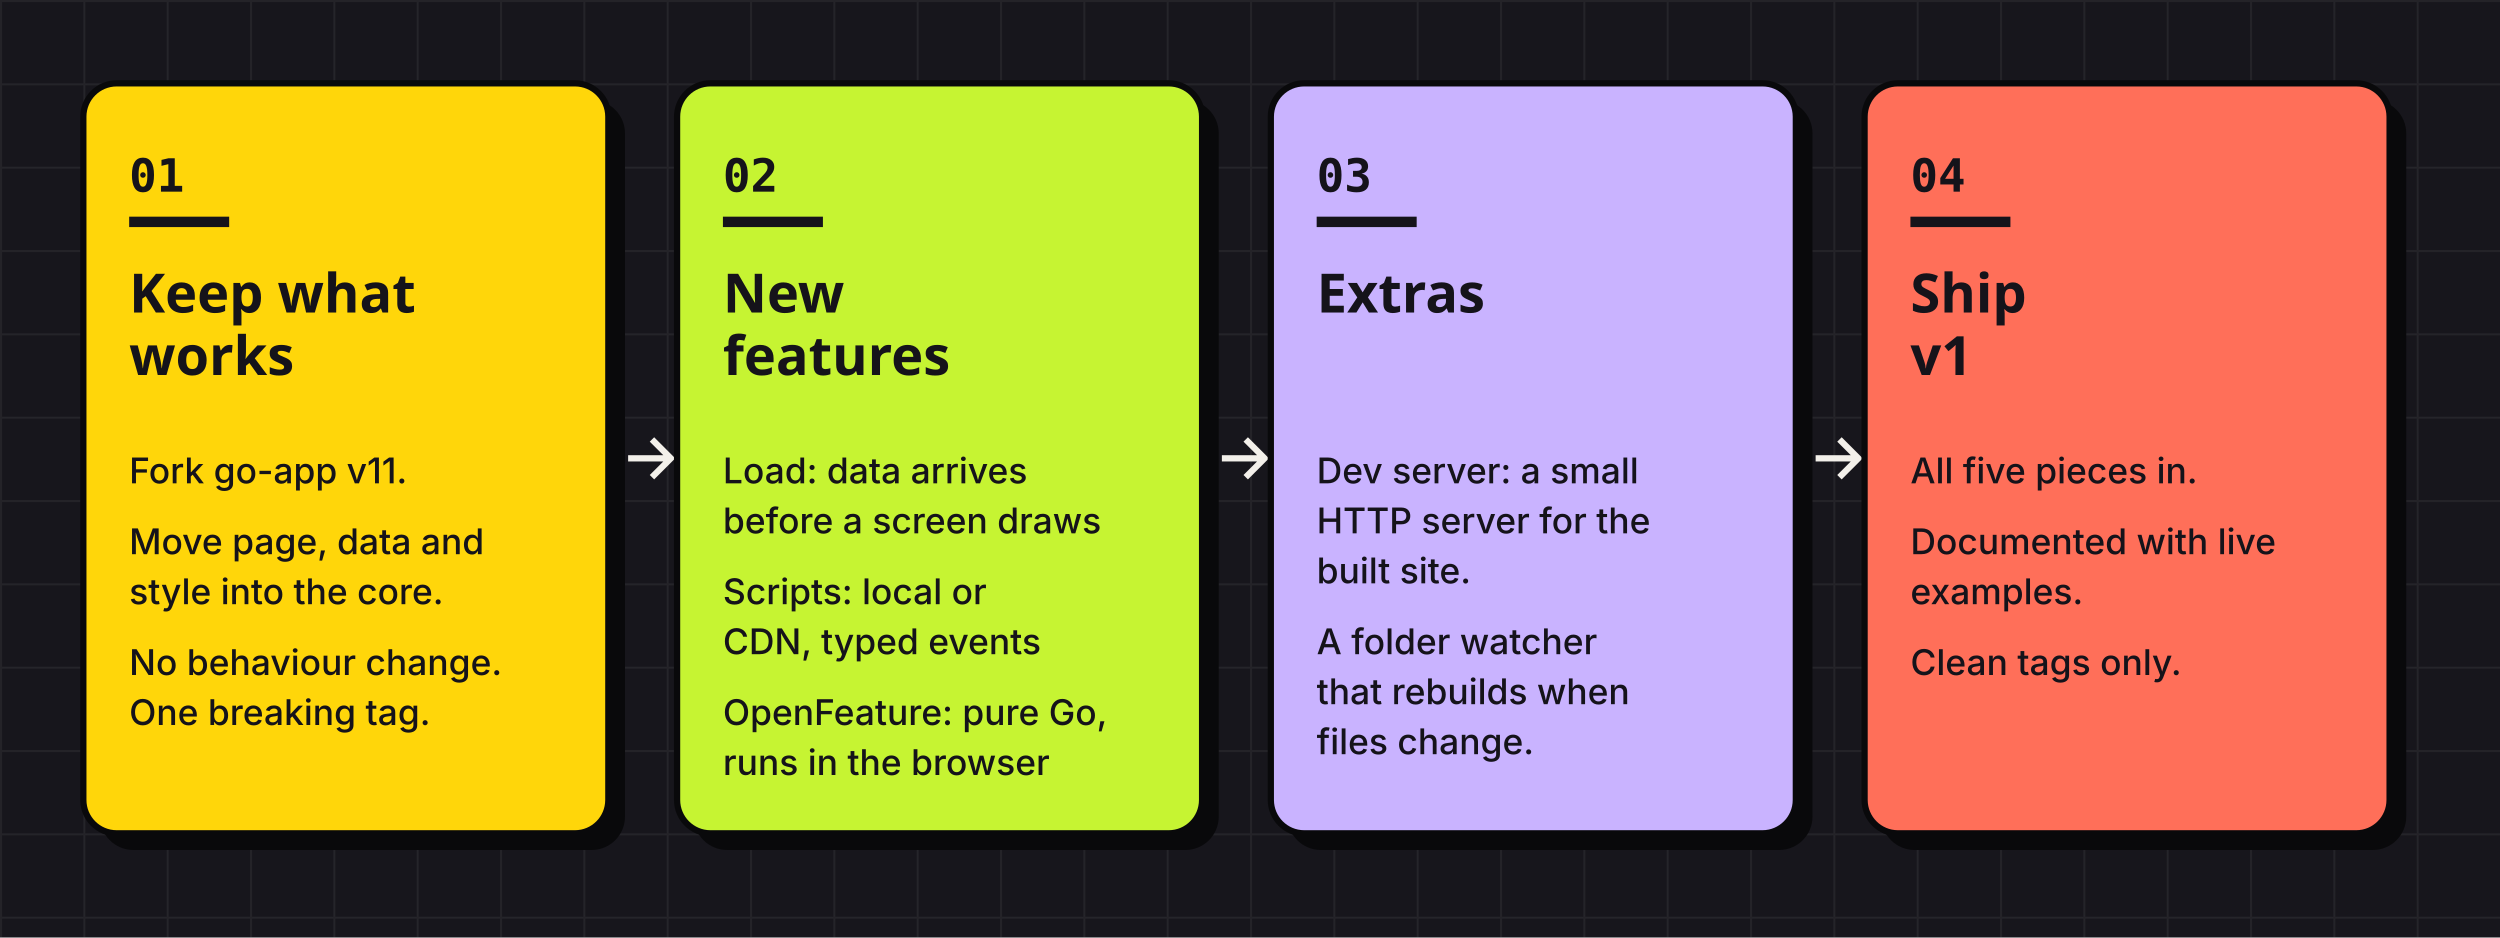
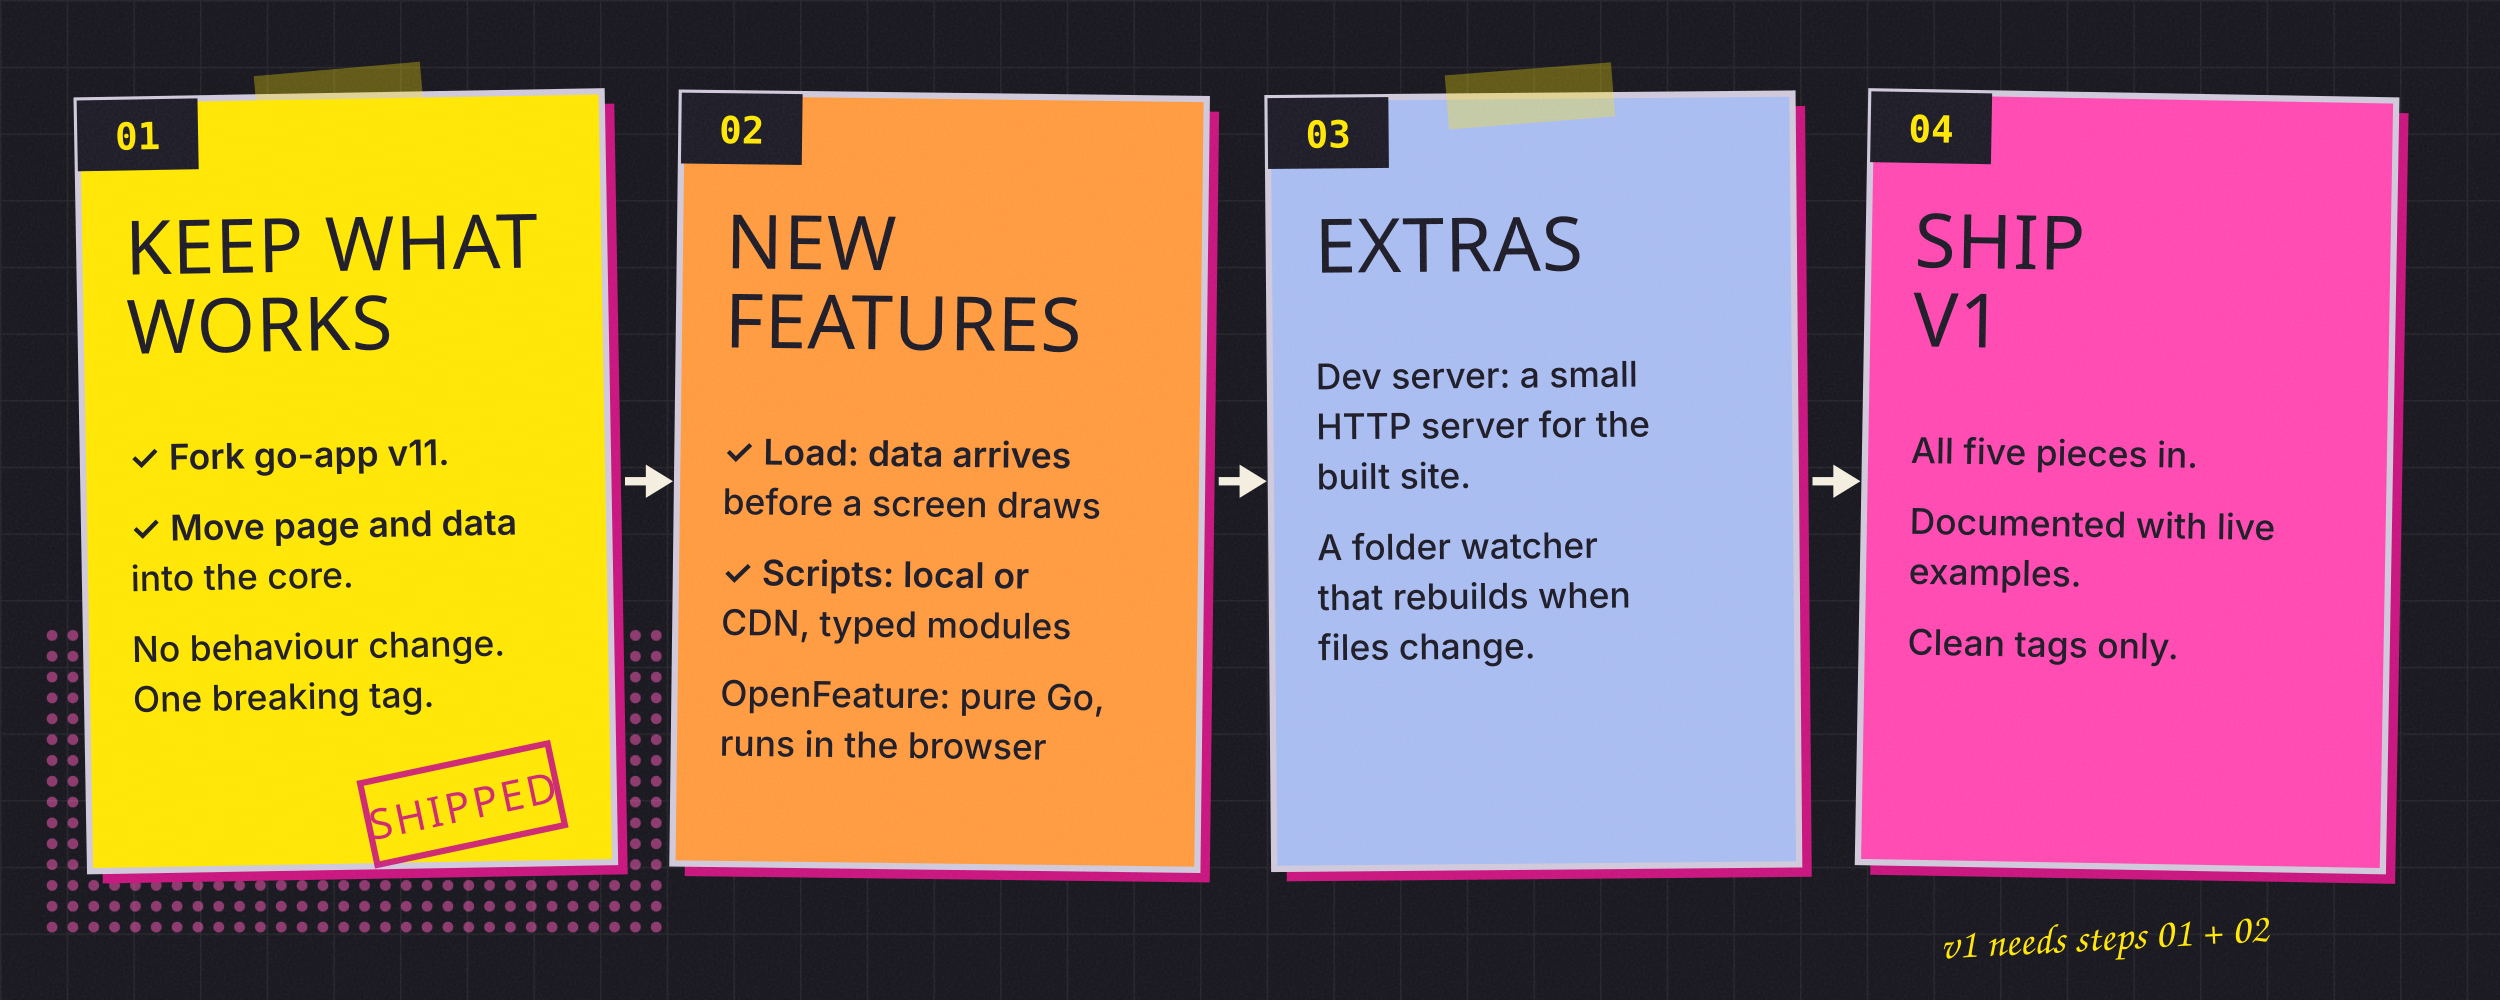
- <svg xmlns="http://www.w3.org/2000/svg" viewBox="0 0 1200 450" width="1200" height="450" role="img" aria-label="WebGo roadmap to v1: keep what works, new features, extras, ship v1">
+ <svg xmlns="http://www.w3.org/2000/svg" viewBox="0 0 1200 480" width="1200" height="480" role="img" aria-label="WebGo roadmap to v1: keep what works, new features, extras, ship v1">
  <defs>
-     <pattern id="g" width="40" height="40" patternUnits="userSpaceOnUse">
-       <path d="M40 0H0V40" fill="none" stroke="rgba(243,240,234,0.06)" stroke-width="2" />
+     <filter id="grain" x="0" y="0" width="100%" height="100%">
+       <feTurbulence type="fractalNoise" baseFrequency=".85" numOctaves="3" stitchTiles="stitch" />
+       <feColorMatrix values="0 0 0 0 .1 0 0 0 0 .1 0 0 0 0 .15 0 0 0 .55 0" />
+     </filter>
+     <pattern id="dots" width="10" height="10" patternUnits="userSpaceOnUse">
+       <circle cx="5" cy="5" r="2.6" fill="#FF48B0" />
+     </pattern>
+     <pattern id="bluedots" width="10" height="10" patternUnits="userSpaceOnUse">
+       <circle cx="5" cy="5" r="2.2" fill="#8FAAFF" fill-opacity=".35" />
+     </pattern>
+     <pattern id="grid" width="32" height="32" patternUnits="userSpaceOnUse">
+       <path d="M32 0H0V32" fill="none" stroke="rgba(244,238,223,0.06)" stroke-width="1.5" />
    </pattern>
  </defs>
-   <rect width="1200" height="450" fill="#17161C" />
-   <rect width="1200" height="450" fill="url(#g)" />
-   <g>
-     <rect x="48" y="48" width="252" height="360" rx="16" fill="#09090B" />
-     <rect x="40" y="40" width="252" height="360" rx="16" fill="#FFD60A" stroke="#09090B" stroke-width="3" />
+   <rect width="1200" height="480" fill="#16151B" />
+   <rect width="1200" height="480" fill="url(#grid)" />
+   <rect x="20" y="300" width="300" height="150" fill="url(#dots)" opacity=".5" style="mix-blend-mode:screen" />
+   <g transform="rotate(-1 166 231)">
+     <rect x="46" y="52" width="252" height="370" fill="#C8127C" />
+     <rect x="40" y="46" width="252" height="370" fill="#FFE600" stroke="#CFC8DA" stroke-width="3" />
+     <g transform="rotate(-4 166 46)">
+       <rect x="126" y="33" width="80" height="26" fill="rgba(255,230,0,0.32)" />
+     </g>
+     <rect x="40" y="46" width="58" height="34" fill="#1B1A24" />
+     <text x="69" y="70" font-family="'Space Mono',ui-monospace,SFMono-Regular,Menlo,Consolas,monospace" font-size="18" font-weight="700" fill="#FFE600" text-anchor="middle">01</text>
+     <text x="62" y="130" font-family="Anton,Impact,'Arial Narrow Bold','Arial Narrow',sans-serif" font-size="36" font-weight="400" fill="#1B1A24" text-anchor="start" letter-spacing="0.5">KEEP WHAT</text>
+     <text x="62" y="168" font-family="Anton,Impact,'Arial Narrow Bold','Arial Narrow',sans-serif" font-size="36" font-weight="400" fill="#1B1A24" text-anchor="start" letter-spacing="0.5">WORKS</text>
+     <text x="62" y="224" font-family="'Work Sans',ui-sans-serif,system-ui,-apple-system,'Segoe UI',sans-serif" font-size="17" font-weight="600" fill="#1B1A24" text-anchor="start">✓ Fork go-app v11.</text>
+     <text x="62" y="258" font-family="'Work Sans',ui-sans-serif,system-ui,-apple-system,'Segoe UI',sans-serif" font-size="17" font-weight="600" fill="#1B1A24" text-anchor="start">✓ Move page and data</text>
+     <text x="62" y="282" font-family="'Work Sans',ui-sans-serif,system-ui,-apple-system,'Segoe UI',sans-serif" font-size="17" font-weight="500" fill="#1B1A24" text-anchor="start">   into the core.</text>
+     <text x="62" y="316" font-family="'Work Sans',ui-sans-serif,system-ui,-apple-system,'Segoe UI',sans-serif" font-size="17" font-weight="500" fill="#1B1A24" text-anchor="start">No behaviour change.</text>
+     <text x="62" y="340" font-family="'Work Sans',ui-sans-serif,system-ui,-apple-system,'Segoe UI',sans-serif" font-size="17" font-weight="500" fill="#1B1A24" text-anchor="start">One breaking tag.</text>
  </g>
-   <text x="62" y="92" font-family="'JetBrains Mono',ui-monospace,SFMono-Regular,Menlo,Consolas,monospace" font-size="22" font-weight="700" fill="#15131A" text-anchor="start">01</text>
-   <rect x="62" y="104" width="48" height="5" fill="#15131A" />
-   <text x="62" y="150" font-family="'Bricolage Grotesque','Archivo','Arial Black',system-ui,sans-serif" font-size="26" font-weight="800" fill="#15131A" text-anchor="start">Keep what</text>
-   <text x="62" y="180" font-family="'Bricolage Grotesque','Archivo','Arial Black',system-ui,sans-serif" font-size="26" font-weight="800" fill="#15131A" text-anchor="start">works</text>
-   <text x="62" y="232" font-family="'Archivo',ui-sans-serif,system-ui,-apple-system,'Segoe UI',sans-serif" font-size="17" font-weight="500" fill="#15131A" text-anchor="start">Fork go-app v11.</text>
-   <text x="62" y="266" font-family="'Archivo',ui-sans-serif,system-ui,-apple-system,'Segoe UI',sans-serif" font-size="17" font-weight="500" fill="#15131A" text-anchor="start">Move page, data and</text>
-   <text x="62" y="290" font-family="'Archivo',ui-sans-serif,system-ui,-apple-system,'Segoe UI',sans-serif" font-size="17" font-weight="500" fill="#15131A" text-anchor="start">style into the core.</text>
-   <text x="62" y="324" font-family="'Archivo',ui-sans-serif,system-ui,-apple-system,'Segoe UI',sans-serif" font-size="17" font-weight="500" fill="#15131A" text-anchor="start">No behaviour change.</text>
-   <text x="62" y="348" font-family="'Archivo',ui-sans-serif,system-ui,-apple-system,'Segoe UI',sans-serif" font-size="17" font-weight="500" fill="#15131A" text-anchor="start">One breaking tag.</text>
-   <path d="M303 220H321M314 212L322 220L314 228" fill="none" stroke="#F3F0EA" stroke-width="3" stroke-linecap="square" />
-   <g>
-     <rect x="333" y="48" width="252" height="360" rx="16" fill="#09090B" />
-     <rect x="325" y="40" width="252" height="360" rx="16" fill="#C6F432" stroke="#09090B" stroke-width="3" />
+   <line x1="300" y1="231" x2="311" y2="231" stroke="#F4EEDF" stroke-width="4" />
+   <polygon points="323,231 310,223 310,239" fill="#F4EEDF" />
+   <g transform="rotate(0.7 451 231)">
+     <rect x="331" y="52" width="252" height="370" fill="#C8127C" />
+     <rect x="325" y="46" width="252" height="370" fill="#FF9A3D" stroke="#CFC8DA" stroke-width="3" />
+     <rect x="325" y="46" width="58" height="34" fill="#1B1A24" />
+     <text x="354" y="70" font-family="'Space Mono',ui-monospace,SFMono-Regular,Menlo,Consolas,monospace" font-size="18" font-weight="700" fill="#FFE600" text-anchor="middle">02</text>
+     <text x="347" y="130" font-family="Anton,Impact,'Arial Narrow Bold','Arial Narrow',sans-serif" font-size="36" font-weight="400" fill="#1B1A24" text-anchor="start" letter-spacing="0.5">NEW</text>
+     <text x="347" y="168" font-family="Anton,Impact,'Arial Narrow Bold','Arial Narrow',sans-serif" font-size="36" font-weight="400" fill="#1B1A24" text-anchor="start" letter-spacing="0.5">FEATURES</text>
+     <text x="347" y="224" font-family="'Work Sans',ui-sans-serif,system-ui,-apple-system,'Segoe UI',sans-serif" font-size="17" font-weight="600" fill="#1B1A24" text-anchor="start">✓ Load: data arrives</text>
+     <text x="347" y="248" font-family="'Work Sans',ui-sans-serif,system-ui,-apple-system,'Segoe UI',sans-serif" font-size="17" font-weight="500" fill="#1B1A24" text-anchor="start">   before a screen draws</text>
+     <text x="347" y="282" font-family="'Work Sans',ui-sans-serif,system-ui,-apple-system,'Segoe UI',sans-serif" font-size="17" font-weight="600" fill="#1B1A24" text-anchor="start">✓ Scripts: local or</text>
+     <text x="347" y="306" font-family="'Work Sans',ui-sans-serif,system-ui,-apple-system,'Segoe UI',sans-serif" font-size="17" font-weight="500" fill="#1B1A24" text-anchor="start">   CDN, typed modules</text>
+     <text x="347" y="340" font-family="'Work Sans',ui-sans-serif,system-ui,-apple-system,'Segoe UI',sans-serif" font-size="17" font-weight="500" fill="#1B1A24" text-anchor="start">OpenFeature: pure Go,</text>
+     <text x="347" y="364" font-family="'Work Sans',ui-sans-serif,system-ui,-apple-system,'Segoe UI',sans-serif" font-size="17" font-weight="500" fill="#1B1A24" text-anchor="start">runs in the browser</text>
  </g>
-   <text x="347" y="92" font-family="'JetBrains Mono',ui-monospace,SFMono-Regular,Menlo,Consolas,monospace" font-size="22" font-weight="700" fill="#15131A" text-anchor="start">02</text>
-   <rect x="347" y="104" width="48" height="5" fill="#15131A" />
-   <text x="347" y="150" font-family="'Bricolage Grotesque','Archivo','Arial Black',system-ui,sans-serif" font-size="26" font-weight="800" fill="#15131A" text-anchor="start">New</text>
-   <text x="347" y="180" font-family="'Bricolage Grotesque','Archivo','Arial Black',system-ui,sans-serif" font-size="26" font-weight="800" fill="#15131A" text-anchor="start">features</text>
-   <text x="347" y="232" font-family="'Archivo',ui-sans-serif,system-ui,-apple-system,'Segoe UI',sans-serif" font-size="17" font-weight="500" fill="#15131A" text-anchor="start">Load: data arrives</text>
-   <text x="347" y="256" font-family="'Archivo',ui-sans-serif,system-ui,-apple-system,'Segoe UI',sans-serif" font-size="17" font-weight="500" fill="#15131A" text-anchor="start">before a screen draws</text>
-   <text x="347" y="290" font-family="'Archivo',ui-sans-serif,system-ui,-apple-system,'Segoe UI',sans-serif" font-size="17" font-weight="500" fill="#15131A" text-anchor="start">Scripts: local or</text>
-   <text x="347" y="314" font-family="'Archivo',ui-sans-serif,system-ui,-apple-system,'Segoe UI',sans-serif" font-size="17" font-weight="500" fill="#15131A" text-anchor="start">CDN, typed events</text>
-   <text x="347" y="348" font-family="'Archivo',ui-sans-serif,system-ui,-apple-system,'Segoe UI',sans-serif" font-size="17" font-weight="500" fill="#15131A" text-anchor="start">OpenFeature: pure Go,</text>
-   <text x="347" y="372" font-family="'Archivo',ui-sans-serif,system-ui,-apple-system,'Segoe UI',sans-serif" font-size="17" font-weight="500" fill="#15131A" text-anchor="start">runs in the browser</text>
-   <path d="M588 220H606M599 212L607 220L599 228" fill="none" stroke="#F3F0EA" stroke-width="3" stroke-linecap="square" />
-   <g>
-     <rect x="618" y="48" width="252" height="360" rx="16" fill="#09090B" />
-     <rect x="610" y="40" width="252" height="360" rx="16" fill="#C9B3FF" stroke="#09090B" stroke-width="3" />
+   <line x1="585" y1="231" x2="596" y2="231" stroke="#F4EEDF" stroke-width="4" />
+   <polygon points="608,231 595,223 595,239" fill="#F4EEDF" />
+   <g transform="rotate(-0.5 736 231)">
+     <rect x="616" y="52" width="252" height="370" fill="#C8127C" />
+     <rect x="610" y="46" width="252" height="370" fill="#A9BCF0" stroke="#CFC8DA" stroke-width="3" />
+     <g transform="rotate(-4 736 46)">
+       <rect x="696" y="33" width="80" height="26" fill="rgba(255,230,0,0.32)" />
+     </g>
+     <rect x="610" y="46" width="58" height="34" fill="#1B1A24" />
+     <text x="639" y="70" font-family="'Space Mono',ui-monospace,SFMono-Regular,Menlo,Consolas,monospace" font-size="18" font-weight="700" fill="#FFE600" text-anchor="middle">03</text>
+     <text x="632" y="130" font-family="Anton,Impact,'Arial Narrow Bold','Arial Narrow',sans-serif" font-size="36" font-weight="400" fill="#1B1A24" text-anchor="start" letter-spacing="0.5">EXTRAS</text>
+     <text x="632" y="186" font-family="'Work Sans',ui-sans-serif,system-ui,-apple-system,'Segoe UI',sans-serif" font-size="17" font-weight="500" fill="#1B1A24" text-anchor="start">Dev server: a small</text>
+     <text x="632" y="210" font-family="'Work Sans',ui-sans-serif,system-ui,-apple-system,'Segoe UI',sans-serif" font-size="17" font-weight="500" fill="#1B1A24" text-anchor="start">HTTP server for the</text>
+     <text x="632" y="234" font-family="'Work Sans',ui-sans-serif,system-ui,-apple-system,'Segoe UI',sans-serif" font-size="17" font-weight="500" fill="#1B1A24" text-anchor="start">built site.</text>
+     <text x="632" y="268" font-family="'Work Sans',ui-sans-serif,system-ui,-apple-system,'Segoe UI',sans-serif" font-size="17" font-weight="500" fill="#1B1A24" text-anchor="start">A folder watcher</text>
+     <text x="632" y="292" font-family="'Work Sans',ui-sans-serif,system-ui,-apple-system,'Segoe UI',sans-serif" font-size="17" font-weight="500" fill="#1B1A24" text-anchor="start">that rebuilds when</text>
+     <text x="632" y="316" font-family="'Work Sans',ui-sans-serif,system-ui,-apple-system,'Segoe UI',sans-serif" font-size="17" font-weight="500" fill="#1B1A24" text-anchor="start">files change.</text>
  </g>
-   <text x="632" y="92" font-family="'JetBrains Mono',ui-monospace,SFMono-Regular,Menlo,Consolas,monospace" font-size="22" font-weight="700" fill="#15131A" text-anchor="start">03</text>
-   <rect x="632" y="104" width="48" height="5" fill="#15131A" />
-   <text x="632" y="150" font-family="'Bricolage Grotesque','Archivo','Arial Black',system-ui,sans-serif" font-size="26" font-weight="800" fill="#15131A" text-anchor="start">Extras</text>
-   <text x="632" y="232" font-family="'Archivo',ui-sans-serif,system-ui,-apple-system,'Segoe UI',sans-serif" font-size="17" font-weight="500" fill="#15131A" text-anchor="start">Dev server: a small</text>
-   <text x="632" y="256" font-family="'Archivo',ui-sans-serif,system-ui,-apple-system,'Segoe UI',sans-serif" font-size="17" font-weight="500" fill="#15131A" text-anchor="start">HTTP server for the</text>
-   <text x="632" y="280" font-family="'Archivo',ui-sans-serif,system-ui,-apple-system,'Segoe UI',sans-serif" font-size="17" font-weight="500" fill="#15131A" text-anchor="start">built site.</text>
-   <text x="632" y="314" font-family="'Archivo',ui-sans-serif,system-ui,-apple-system,'Segoe UI',sans-serif" font-size="17" font-weight="500" fill="#15131A" text-anchor="start">A folder watcher</text>
-   <text x="632" y="338" font-family="'Archivo',ui-sans-serif,system-ui,-apple-system,'Segoe UI',sans-serif" font-size="17" font-weight="500" fill="#15131A" text-anchor="start">that rebuilds when</text>
-   <text x="632" y="362" font-family="'Archivo',ui-sans-serif,system-ui,-apple-system,'Segoe UI',sans-serif" font-size="17" font-weight="500" fill="#15131A" text-anchor="start">files change.</text>
-   <path d="M873 220H891M884 212L892 220L884 228" fill="none" stroke="#F3F0EA" stroke-width="3" stroke-linecap="square" />
-   <g>
-     <rect x="903" y="48" width="252" height="360" rx="16" fill="#09090B" />
-     <rect x="895" y="40" width="252" height="360" rx="16" fill="#FF6F59" stroke="#09090B" stroke-width="3" />
+   <line x1="870" y1="231" x2="881" y2="231" stroke="#F4EEDF" stroke-width="4" />
+   <polygon points="893,231 880,223 880,239" fill="#F4EEDF" />
+   <g transform="rotate(1 1021 231)">
+     <rect x="901" y="52" width="252" height="370" fill="#C8127C" />
+     <rect x="895" y="46" width="252" height="370" fill="#FF48B0" stroke="#CFC8DA" stroke-width="3" />
+     <rect x="895" y="46" width="58" height="34" fill="#1B1A24" />
+     <text x="924" y="70" font-family="'Space Mono',ui-monospace,SFMono-Regular,Menlo,Consolas,monospace" font-size="18" font-weight="700" fill="#FFE600" text-anchor="middle">04</text>
+     <text x="917" y="130" font-family="Anton,Impact,'Arial Narrow Bold','Arial Narrow',sans-serif" font-size="36" font-weight="400" fill="#1B1A24" text-anchor="start" letter-spacing="0.5">SHIP</text>
+     <text x="917" y="168" font-family="Anton,Impact,'Arial Narrow Bold','Arial Narrow',sans-serif" font-size="36" font-weight="400" fill="#1B1A24" text-anchor="start" letter-spacing="0.5">V1</text>
+     <text x="917" y="224" font-family="'Work Sans',ui-sans-serif,system-ui,-apple-system,'Segoe UI',sans-serif" font-size="17" font-weight="500" fill="#1B1A24" text-anchor="start">All five pieces in.</text>
+     <text x="917" y="258" font-family="'Work Sans',ui-sans-serif,system-ui,-apple-system,'Segoe UI',sans-serif" font-size="17" font-weight="500" fill="#1B1A24" text-anchor="start">Documented with live</text>
+     <text x="917" y="282" font-family="'Work Sans',ui-sans-serif,system-ui,-apple-system,'Segoe UI',sans-serif" font-size="17" font-weight="500" fill="#1B1A24" text-anchor="start">examples.</text>
+     <text x="917" y="316" font-family="'Work Sans',ui-sans-serif,system-ui,-apple-system,'Segoe UI',sans-serif" font-size="17" font-weight="500" fill="#1B1A24" text-anchor="start">Clean tags only.</text>
  </g>
-   <text x="917" y="92" font-family="'JetBrains Mono',ui-monospace,SFMono-Regular,Menlo,Consolas,monospace" font-size="22" font-weight="700" fill="#15131A" text-anchor="start">04</text>
-   <rect x="917" y="104" width="48" height="5" fill="#15131A" />
-   <text x="917" y="150" font-family="'Bricolage Grotesque','Archivo','Arial Black',system-ui,sans-serif" font-size="26" font-weight="800" fill="#15131A" text-anchor="start">Ship</text>
-   <text x="917" y="180" font-family="'Bricolage Grotesque','Archivo','Arial Black',system-ui,sans-serif" font-size="26" font-weight="800" fill="#15131A" text-anchor="start">v1</text>
-   <text x="917" y="232" font-family="'Archivo',ui-sans-serif,system-ui,-apple-system,'Segoe UI',sans-serif" font-size="17" font-weight="500" fill="#15131A" text-anchor="start">All five pieces in.</text>
-   <text x="917" y="266" font-family="'Archivo',ui-sans-serif,system-ui,-apple-system,'Segoe UI',sans-serif" font-size="17" font-weight="500" fill="#15131A" text-anchor="start">Documented with live</text>
-   <text x="917" y="290" font-family="'Archivo',ui-sans-serif,system-ui,-apple-system,'Segoe UI',sans-serif" font-size="17" font-weight="500" fill="#15131A" text-anchor="start">examples.</text>
-   <text x="917" y="324" font-family="'Archivo',ui-sans-serif,system-ui,-apple-system,'Segoe UI',sans-serif" font-size="17" font-weight="500" fill="#15131A" text-anchor="start">Clean tags only.</text>
+   <g transform="rotate(-12 222 386)">
+     <g opacity=".9">
+       <rect x="176" y="366" width="92" height="40" fill="none" stroke="#C8127C" stroke-width="3" />
+       <text x="222" y="394" font-family="Anton,Impact,'Arial Narrow Bold','Arial Narrow',sans-serif" font-size="20" font-weight="400" fill="#C8127C" text-anchor="middle" letter-spacing="1.5">SHIPPED</text>
+     </g>
+   </g>
+   <g transform="rotate(-3 1010 450)">
+     <text x="1010" y="456" font-family="'Permanent Marker','Marker Felt','Comic Sans MS',cursive" font-size="20" font-weight="400" fill="#FFE600" text-anchor="middle">v1 needs steps 01 + 02</text>
+   </g>
+   <rect width="1200" height="480" filter="url(#grain)" opacity="0.3" style="mix-blend-mode:screen" />
</svg>
